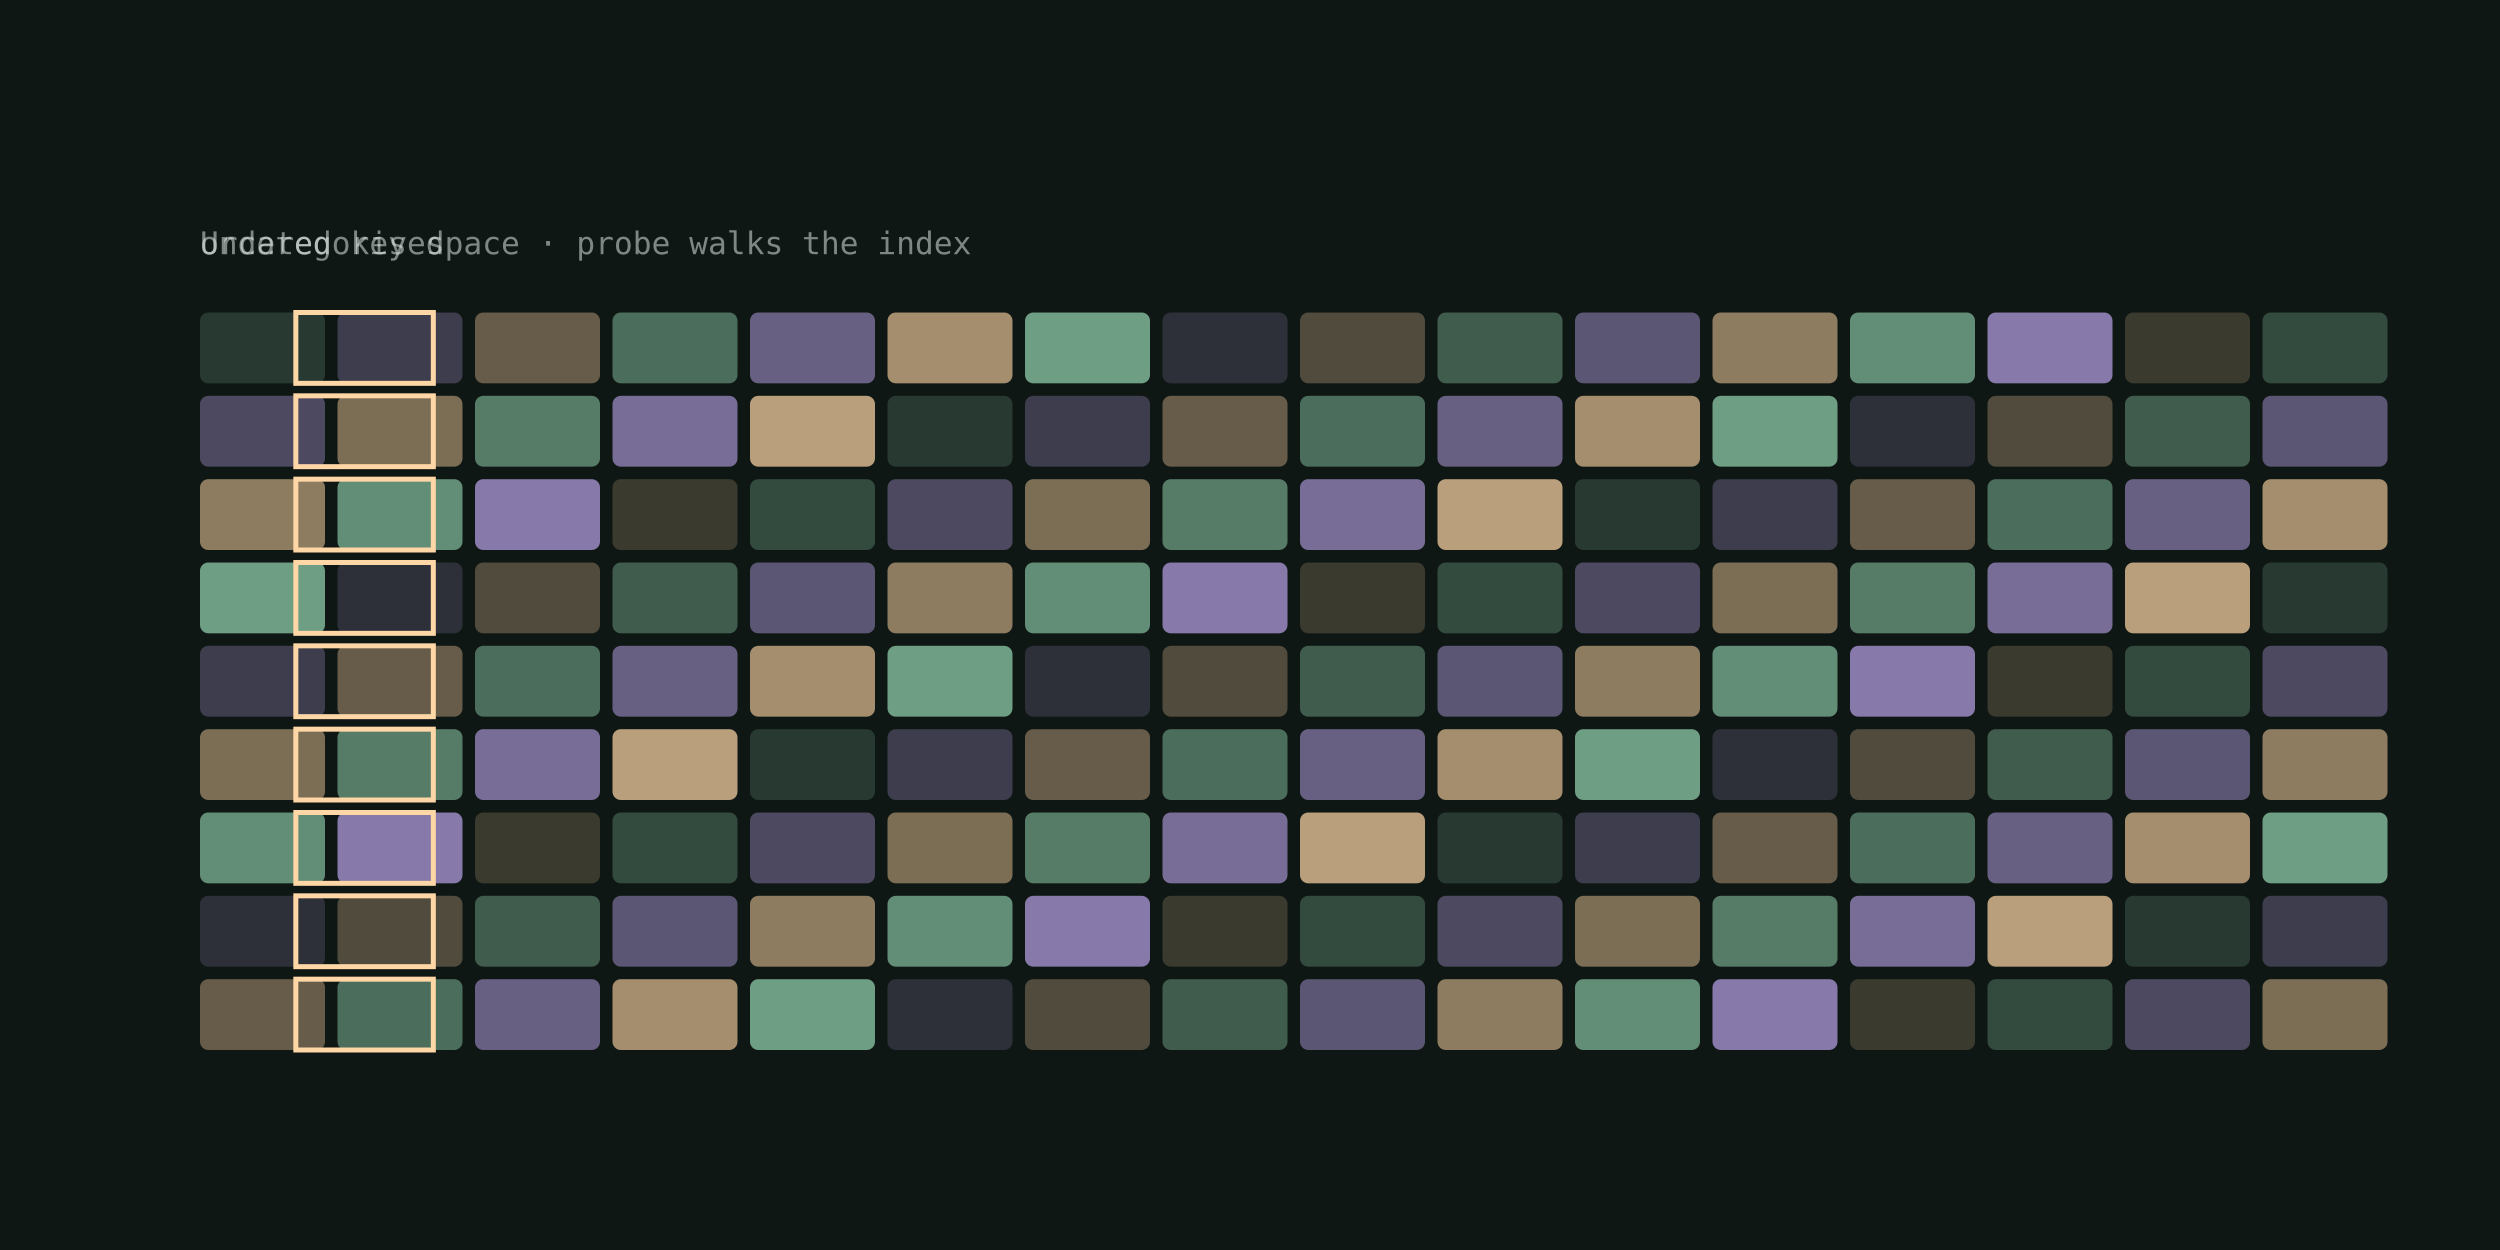
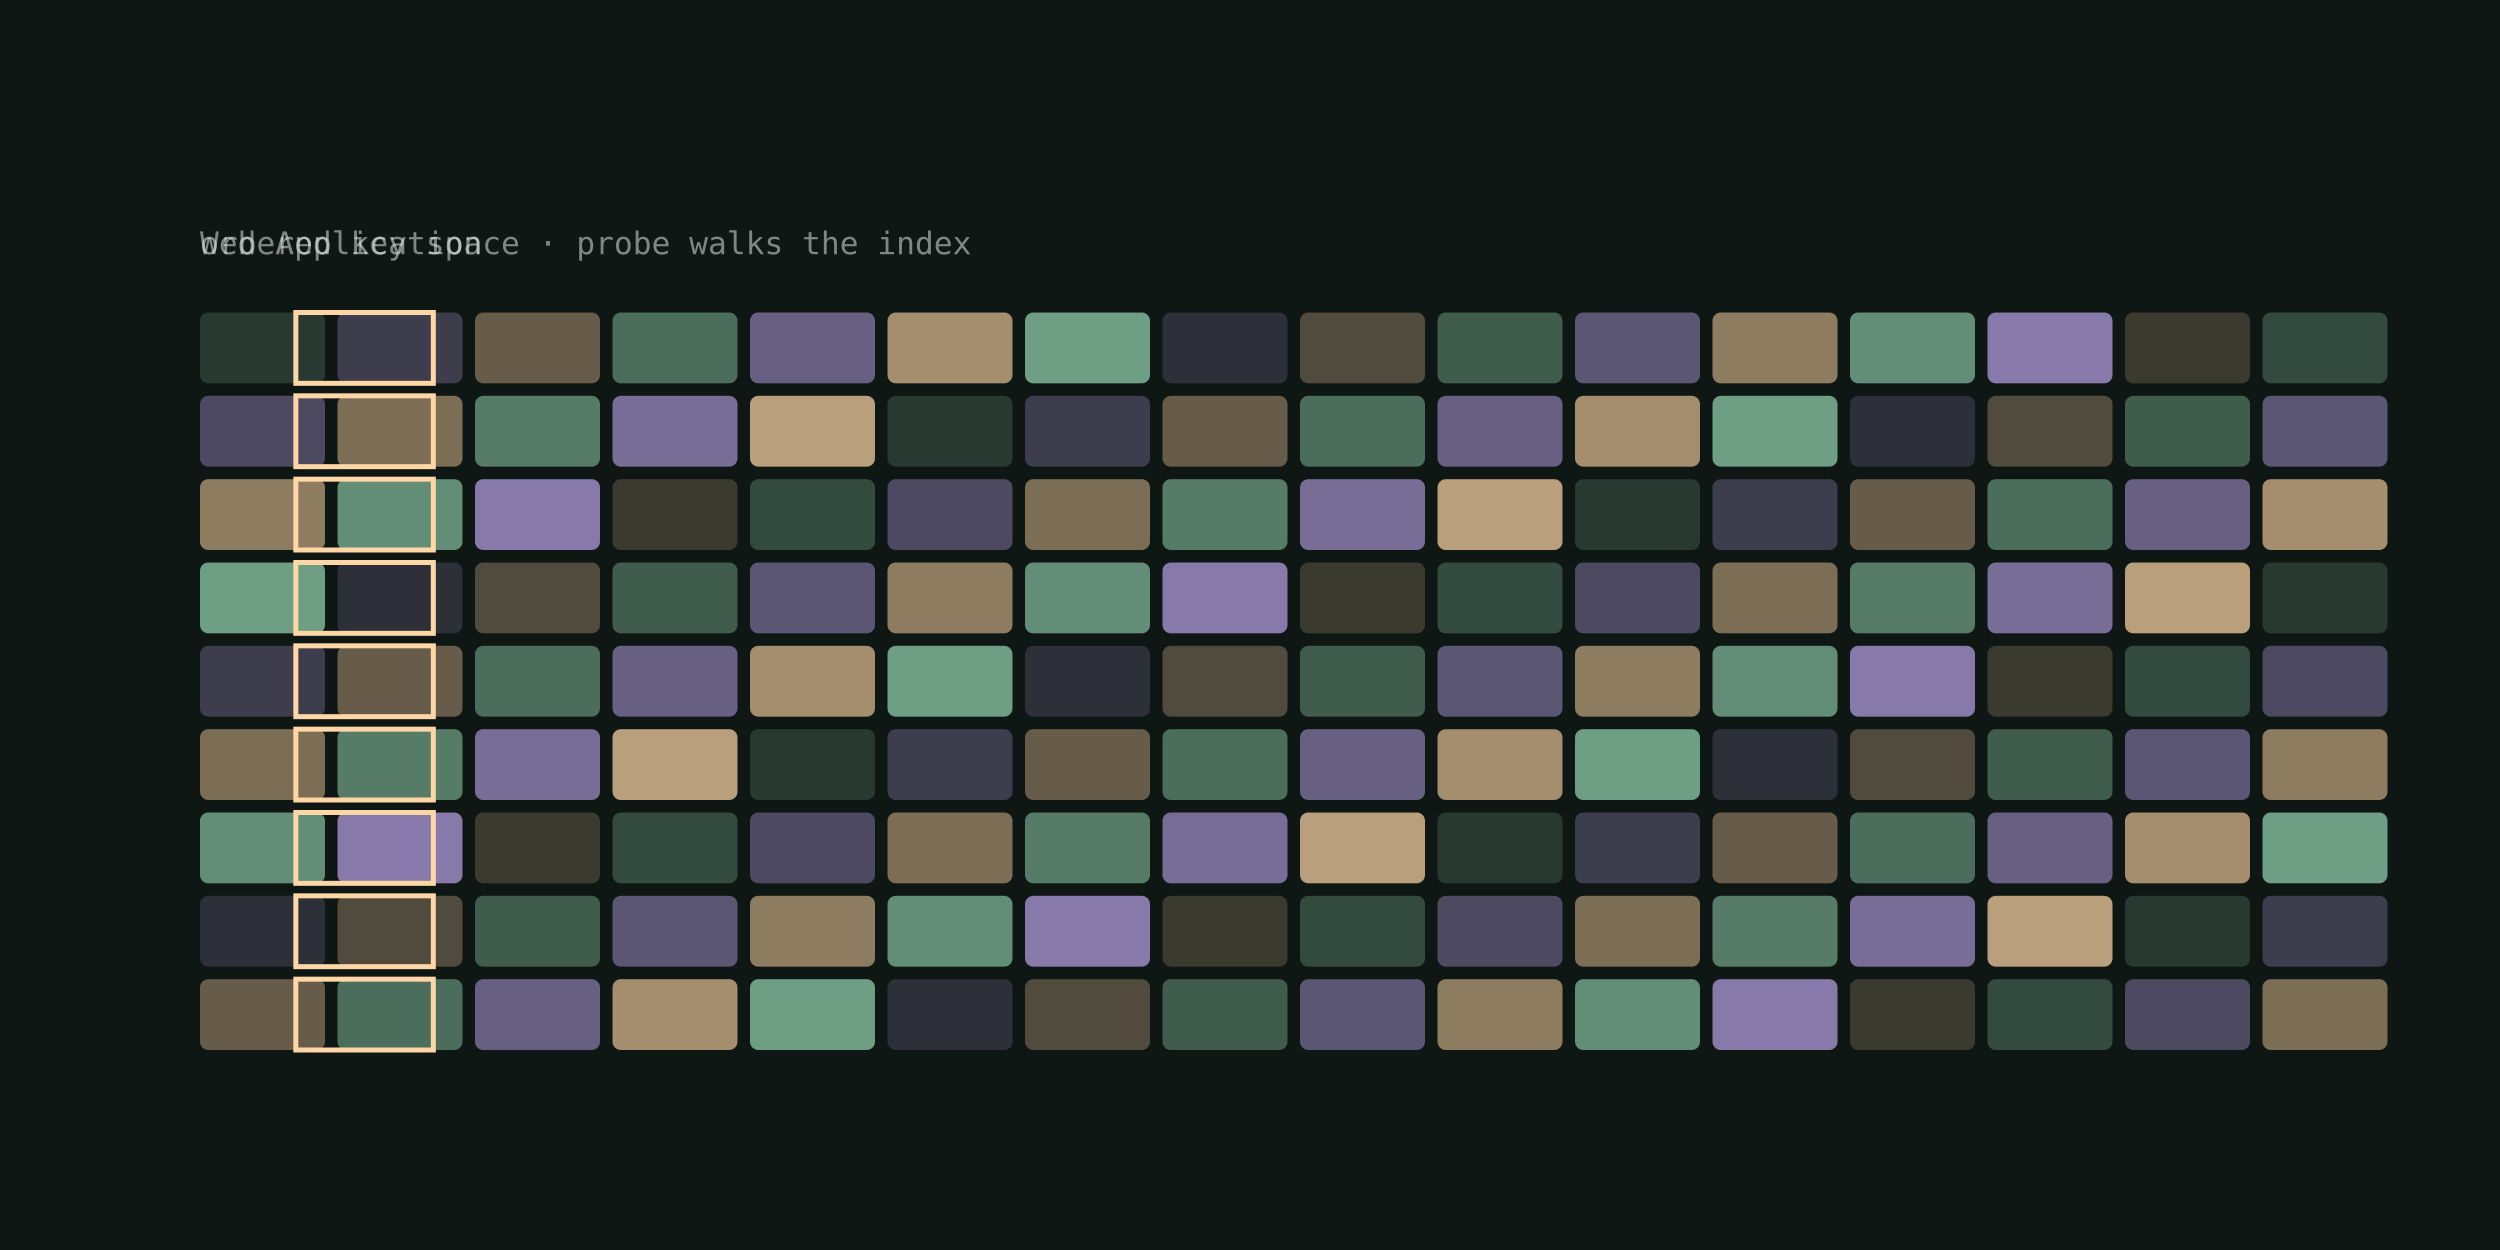
<svg xmlns="http://www.w3.org/2000/svg" viewBox="0 0 1200 600" width="1200" height="600" role="img" aria-label="access-layer domain model">
  <rect width="1200" height="600" fill="#0f1714" />
  <defs>
    <linearGradient id="gd" x1="0" y1="0" x2="1" y2="1">
      <stop offset="0%" stop-color="#95d5b2" />
      <stop offset="100%" stop-color="#b8a1e6" />
    </linearGradient>
  </defs>
  <rect x="96.00" y="150.00" width="60.00" height="34.00" rx="4.00" fill="#95d5b2" opacity="0.18" />
  <rect x="162.00" y="150.00" width="60.00" height="34.00" rx="4.00" fill="#b8a1e6" opacity="0.27" />
  <rect x="228.00" y="150.00" width="60.00" height="34.00" rx="4.00" fill="#ffd6a5" opacity="0.36" />
  <rect x="294.00" y="150.00" width="60.00" height="34.00" rx="4.00" fill="#95d5b2" opacity="0.45" />
  <rect x="360.00" y="150.00" width="60.00" height="34.00" rx="4.00" fill="#b8a1e6" opacity="0.53" />
  <rect x="426.00" y="150.00" width="60.00" height="34.00" rx="4.00" fill="#ffd6a5" opacity="0.62" />
  <rect x="492.00" y="150.00" width="60.00" height="34.00" rx="4.00" fill="#95d5b2" opacity="0.71" />
  <rect x="558.00" y="150.00" width="60.00" height="34.00" rx="4.00" fill="#b8a1e6" opacity="0.18" />
  <rect x="624.00" y="150.00" width="60.00" height="34.00" rx="4.00" fill="#ffd6a5" opacity="0.27" />
  <rect x="690.00" y="150.00" width="60.00" height="34.00" rx="4.00" fill="#95d5b2" opacity="0.36" />
  <rect x="756.00" y="150.00" width="60.00" height="34.00" rx="4.00" fill="#b8a1e6" opacity="0.45" />
  <rect x="822.00" y="150.00" width="60.00" height="34.00" rx="4.00" fill="#ffd6a5" opacity="0.53" />
  <rect x="888.00" y="150.00" width="60.00" height="34.00" rx="4.00" fill="#95d5b2" opacity="0.62" />
  <rect x="954.00" y="150.00" width="60.00" height="34.00" rx="4.00" fill="#b8a1e6" opacity="0.71" />
  <rect x="1020.00" y="150.00" width="60.00" height="34.00" rx="4.00" fill="#ffd6a5" opacity="0.18" />
  <rect x="1086.00" y="150.00" width="60.00" height="34.00" rx="4.00" fill="#95d5b2" opacity="0.27" />
  <rect x="96.00" y="190.00" width="60.00" height="34.00" rx="4.00" fill="#b8a1e6" opacity="0.36" />
  <rect x="162.00" y="190.00" width="60.00" height="34.00" rx="4.00" fill="#ffd6a5" opacity="0.45" />
  <rect x="228.00" y="190.00" width="60.00" height="34.00" rx="4.00" fill="#95d5b2" opacity="0.53" />
  <rect x="294.00" y="190.00" width="60.00" height="34.00" rx="4.00" fill="#b8a1e6" opacity="0.62" />
  <rect x="360.00" y="190.00" width="60.00" height="34.00" rx="4.00" fill="#ffd6a5" opacity="0.71" />
  <rect x="426.00" y="190.00" width="60.00" height="34.00" rx="4.00" fill="#95d5b2" opacity="0.18" />
  <rect x="492.00" y="190.00" width="60.00" height="34.00" rx="4.00" fill="#b8a1e6" opacity="0.27" />
  <rect x="558.00" y="190.00" width="60.00" height="34.00" rx="4.00" fill="#ffd6a5" opacity="0.36" />
  <rect x="624.00" y="190.00" width="60.00" height="34.00" rx="4.00" fill="#95d5b2" opacity="0.45" />
  <rect x="690.00" y="190.00" width="60.00" height="34.00" rx="4.00" fill="#b8a1e6" opacity="0.53" />
  <rect x="756.00" y="190.00" width="60.00" height="34.00" rx="4.00" fill="#ffd6a5" opacity="0.62" />
  <rect x="822.00" y="190.00" width="60.00" height="34.00" rx="4.00" fill="#95d5b2" opacity="0.71" />
  <rect x="888.00" y="190.00" width="60.00" height="34.00" rx="4.00" fill="#b8a1e6" opacity="0.18" />
  <rect x="954.00" y="190.00" width="60.00" height="34.00" rx="4.00" fill="#ffd6a5" opacity="0.27" />
  <rect x="1020.00" y="190.00" width="60.00" height="34.00" rx="4.00" fill="#95d5b2" opacity="0.36" />
  <rect x="1086.00" y="190.00" width="60.00" height="34.00" rx="4.00" fill="#b8a1e6" opacity="0.45" />
  <rect x="96.00" y="230.00" width="60.00" height="34.00" rx="4.00" fill="#ffd6a5" opacity="0.53" />
  <rect x="162.00" y="230.00" width="60.00" height="34.00" rx="4.00" fill="#95d5b2" opacity="0.62" />
  <rect x="228.00" y="230.00" width="60.00" height="34.00" rx="4.00" fill="#b8a1e6" opacity="0.71" />
  <rect x="294.00" y="230.00" width="60.00" height="34.00" rx="4.00" fill="#ffd6a5" opacity="0.18" />
  <rect x="360.00" y="230.00" width="60.00" height="34.00" rx="4.00" fill="#95d5b2" opacity="0.27" />
  <rect x="426.00" y="230.00" width="60.00" height="34.00" rx="4.00" fill="#b8a1e6" opacity="0.36" />
  <rect x="492.00" y="230.00" width="60.00" height="34.00" rx="4.00" fill="#ffd6a5" opacity="0.45" />
  <rect x="558.00" y="230.00" width="60.00" height="34.00" rx="4.00" fill="#95d5b2" opacity="0.53" />
  <rect x="624.00" y="230.00" width="60.00" height="34.00" rx="4.00" fill="#b8a1e6" opacity="0.62" />
  <rect x="690.00" y="230.00" width="60.00" height="34.00" rx="4.00" fill="#ffd6a5" opacity="0.71" />
  <rect x="756.00" y="230.00" width="60.00" height="34.00" rx="4.00" fill="#95d5b2" opacity="0.18" />
  <rect x="822.00" y="230.00" width="60.00" height="34.00" rx="4.00" fill="#b8a1e6" opacity="0.27" />
  <rect x="888.00" y="230.00" width="60.00" height="34.00" rx="4.00" fill="#ffd6a5" opacity="0.36" />
  <rect x="954.00" y="230.00" width="60.00" height="34.00" rx="4.00" fill="#95d5b2" opacity="0.45" />
  <rect x="1020.00" y="230.00" width="60.00" height="34.00" rx="4.00" fill="#b8a1e6" opacity="0.53" />
  <rect x="1086.00" y="230.00" width="60.00" height="34.00" rx="4.00" fill="#ffd6a5" opacity="0.62" />
  <rect x="96.00" y="270.00" width="60.00" height="34.00" rx="4.00" fill="#95d5b2" opacity="0.71" />
  <rect x="162.00" y="270.00" width="60.00" height="34.00" rx="4.00" fill="#b8a1e6" opacity="0.18" />
  <rect x="228.00" y="270.00" width="60.00" height="34.00" rx="4.00" fill="#ffd6a5" opacity="0.27" />
  <rect x="294.00" y="270.00" width="60.00" height="34.00" rx="4.00" fill="#95d5b2" opacity="0.36" />
  <rect x="360.00" y="270.00" width="60.00" height="34.00" rx="4.00" fill="#b8a1e6" opacity="0.45" />
  <rect x="426.00" y="270.00" width="60.00" height="34.00" rx="4.00" fill="#ffd6a5" opacity="0.53" />
  <rect x="492.00" y="270.00" width="60.00" height="34.00" rx="4.00" fill="#95d5b2" opacity="0.62" />
  <rect x="558.00" y="270.00" width="60.00" height="34.00" rx="4.00" fill="#b8a1e6" opacity="0.71" />
  <rect x="624.00" y="270.00" width="60.00" height="34.00" rx="4.00" fill="#ffd6a5" opacity="0.18" />
  <rect x="690.00" y="270.00" width="60.00" height="34.00" rx="4.00" fill="#95d5b2" opacity="0.27" />
  <rect x="756.00" y="270.00" width="60.00" height="34.00" rx="4.00" fill="#b8a1e6" opacity="0.36" />
  <rect x="822.00" y="270.00" width="60.00" height="34.00" rx="4.00" fill="#ffd6a5" opacity="0.45" />
  <rect x="888.00" y="270.00" width="60.00" height="34.00" rx="4.00" fill="#95d5b2" opacity="0.53" />
  <rect x="954.00" y="270.00" width="60.00" height="34.00" rx="4.00" fill="#b8a1e6" opacity="0.62" />
  <rect x="1020.00" y="270.00" width="60.00" height="34.00" rx="4.00" fill="#ffd6a5" opacity="0.71" />
  <rect x="1086.00" y="270.00" width="60.00" height="34.00" rx="4.00" fill="#95d5b2" opacity="0.18" />
  <rect x="96.00" y="310.00" width="60.00" height="34.00" rx="4.00" fill="#b8a1e6" opacity="0.27" />
  <rect x="162.00" y="310.00" width="60.00" height="34.00" rx="4.00" fill="#ffd6a5" opacity="0.36" />
  <rect x="228.00" y="310.00" width="60.00" height="34.00" rx="4.00" fill="#95d5b2" opacity="0.45" />
  <rect x="294.00" y="310.00" width="60.00" height="34.00" rx="4.00" fill="#b8a1e6" opacity="0.53" />
  <rect x="360.00" y="310.00" width="60.00" height="34.00" rx="4.00" fill="#ffd6a5" opacity="0.62" />
  <rect x="426.00" y="310.00" width="60.00" height="34.00" rx="4.00" fill="#95d5b2" opacity="0.71" />
  <rect x="492.00" y="310.00" width="60.00" height="34.00" rx="4.00" fill="#b8a1e6" opacity="0.18" />
  <rect x="558.00" y="310.00" width="60.00" height="34.00" rx="4.00" fill="#ffd6a5" opacity="0.27" />
  <rect x="624.00" y="310.00" width="60.00" height="34.00" rx="4.00" fill="#95d5b2" opacity="0.36" />
  <rect x="690.00" y="310.00" width="60.00" height="34.00" rx="4.00" fill="#b8a1e6" opacity="0.45" />
  <rect x="756.00" y="310.00" width="60.00" height="34.00" rx="4.00" fill="#ffd6a5" opacity="0.53" />
  <rect x="822.00" y="310.00" width="60.00" height="34.00" rx="4.00" fill="#95d5b2" opacity="0.62" />
  <rect x="888.00" y="310.00" width="60.00" height="34.00" rx="4.00" fill="#b8a1e6" opacity="0.71" />
  <rect x="954.00" y="310.00" width="60.00" height="34.00" rx="4.00" fill="#ffd6a5" opacity="0.18" />
  <rect x="1020.00" y="310.00" width="60.00" height="34.00" rx="4.00" fill="#95d5b2" opacity="0.27" />
  <rect x="1086.00" y="310.00" width="60.00" height="34.00" rx="4.00" fill="#b8a1e6" opacity="0.36" />
  <rect x="96.00" y="350.00" width="60.00" height="34.00" rx="4.00" fill="#ffd6a5" opacity="0.45" />
  <rect x="162.00" y="350.00" width="60.00" height="34.00" rx="4.00" fill="#95d5b2" opacity="0.53" />
  <rect x="228.00" y="350.00" width="60.00" height="34.00" rx="4.00" fill="#b8a1e6" opacity="0.62" />
  <rect x="294.00" y="350.00" width="60.00" height="34.00" rx="4.00" fill="#ffd6a5" opacity="0.71" />
  <rect x="360.00" y="350.00" width="60.00" height="34.00" rx="4.00" fill="#95d5b2" opacity="0.18" />
  <rect x="426.00" y="350.00" width="60.00" height="34.00" rx="4.00" fill="#b8a1e6" opacity="0.27" />
  <rect x="492.00" y="350.00" width="60.00" height="34.00" rx="4.00" fill="#ffd6a5" opacity="0.36" />
  <rect x="558.00" y="350.00" width="60.00" height="34.00" rx="4.00" fill="#95d5b2" opacity="0.45" />
  <rect x="624.00" y="350.00" width="60.00" height="34.00" rx="4.00" fill="#b8a1e6" opacity="0.53" />
  <rect x="690.00" y="350.00" width="60.00" height="34.00" rx="4.00" fill="#ffd6a5" opacity="0.62" />
  <rect x="756.00" y="350.00" width="60.00" height="34.00" rx="4.00" fill="#95d5b2" opacity="0.71" />
  <rect x="822.00" y="350.00" width="60.00" height="34.00" rx="4.00" fill="#b8a1e6" opacity="0.18" />
  <rect x="888.00" y="350.00" width="60.00" height="34.00" rx="4.00" fill="#ffd6a5" opacity="0.27" />
  <rect x="954.00" y="350.00" width="60.00" height="34.00" rx="4.00" fill="#95d5b2" opacity="0.36" />
  <rect x="1020.00" y="350.00" width="60.00" height="34.00" rx="4.00" fill="#b8a1e6" opacity="0.45" />
  <rect x="1086.00" y="350.00" width="60.00" height="34.00" rx="4.00" fill="#ffd6a5" opacity="0.53" />
  <rect x="96.00" y="390.00" width="60.00" height="34.00" rx="4.00" fill="#95d5b2" opacity="0.62" />
  <rect x="162.00" y="390.00" width="60.00" height="34.00" rx="4.00" fill="#b8a1e6" opacity="0.71" />
  <rect x="228.00" y="390.00" width="60.00" height="34.00" rx="4.00" fill="#ffd6a5" opacity="0.18" />
  <rect x="294.00" y="390.00" width="60.00" height="34.00" rx="4.00" fill="#95d5b2" opacity="0.27" />
  <rect x="360.00" y="390.00" width="60.00" height="34.00" rx="4.00" fill="#b8a1e6" opacity="0.36" />
  <rect x="426.00" y="390.00" width="60.00" height="34.00" rx="4.00" fill="#ffd6a5" opacity="0.45" />
  <rect x="492.00" y="390.00" width="60.00" height="34.00" rx="4.00" fill="#95d5b2" opacity="0.53" />
  <rect x="558.00" y="390.00" width="60.00" height="34.00" rx="4.00" fill="#b8a1e6" opacity="0.62" />
  <rect x="624.00" y="390.00" width="60.00" height="34.00" rx="4.00" fill="#ffd6a5" opacity="0.71" />
  <rect x="690.00" y="390.00" width="60.00" height="34.00" rx="4.00" fill="#95d5b2" opacity="0.18" />
  <rect x="756.00" y="390.00" width="60.00" height="34.00" rx="4.00" fill="#b8a1e6" opacity="0.27" />
  <rect x="822.00" y="390.00" width="60.00" height="34.00" rx="4.00" fill="#ffd6a5" opacity="0.36" />
  <rect x="888.00" y="390.00" width="60.00" height="34.00" rx="4.00" fill="#95d5b2" opacity="0.45" />
  <rect x="954.00" y="390.00" width="60.00" height="34.00" rx="4.00" fill="#b8a1e6" opacity="0.53" />
  <rect x="1020.00" y="390.00" width="60.00" height="34.00" rx="4.00" fill="#ffd6a5" opacity="0.62" />
  <rect x="1086.00" y="390.00" width="60.00" height="34.00" rx="4.00" fill="#95d5b2" opacity="0.71" />
  <rect x="96.00" y="430.00" width="60.00" height="34.00" rx="4.00" fill="#b8a1e6" opacity="0.18" />
  <rect x="162.00" y="430.00" width="60.00" height="34.00" rx="4.00" fill="#ffd6a5" opacity="0.27" />
  <rect x="228.00" y="430.00" width="60.00" height="34.00" rx="4.00" fill="#95d5b2" opacity="0.36" />
  <rect x="294.00" y="430.00" width="60.00" height="34.00" rx="4.00" fill="#b8a1e6" opacity="0.45" />
  <rect x="360.00" y="430.00" width="60.00" height="34.00" rx="4.00" fill="#ffd6a5" opacity="0.53" />
  <rect x="426.00" y="430.00" width="60.00" height="34.00" rx="4.00" fill="#95d5b2" opacity="0.62" />
  <rect x="492.00" y="430.00" width="60.00" height="34.00" rx="4.00" fill="#b8a1e6" opacity="0.71" />
  <rect x="558.00" y="430.00" width="60.00" height="34.00" rx="4.00" fill="#ffd6a5" opacity="0.18" />
  <rect x="624.00" y="430.00" width="60.00" height="34.00" rx="4.00" fill="#95d5b2" opacity="0.27" />
  <rect x="690.00" y="430.00" width="60.00" height="34.00" rx="4.00" fill="#b8a1e6" opacity="0.36" />
  <rect x="756.00" y="430.00" width="60.00" height="34.00" rx="4.00" fill="#ffd6a5" opacity="0.45" />
  <rect x="822.00" y="430.00" width="60.00" height="34.00" rx="4.00" fill="#95d5b2" opacity="0.53" />
  <rect x="888.00" y="430.00" width="60.00" height="34.00" rx="4.00" fill="#b8a1e6" opacity="0.62" />
  <rect x="954.00" y="430.00" width="60.00" height="34.00" rx="4.00" fill="#ffd6a5" opacity="0.71" />
  <rect x="1020.00" y="430.00" width="60.00" height="34.00" rx="4.00" fill="#95d5b2" opacity="0.18" />
  <rect x="1086.00" y="430.00" width="60.00" height="34.00" rx="4.00" fill="#b8a1e6" opacity="0.27" />
  <rect x="96.00" y="470.00" width="60.00" height="34.00" rx="4.00" fill="#ffd6a5" opacity="0.36" />
  <rect x="162.00" y="470.00" width="60.00" height="34.00" rx="4.00" fill="#95d5b2" opacity="0.45" />
  <rect x="228.00" y="470.00" width="60.00" height="34.00" rx="4.00" fill="#b8a1e6" opacity="0.53" />
  <rect x="294.00" y="470.00" width="60.00" height="34.00" rx="4.00" fill="#ffd6a5" opacity="0.62" />
  <rect x="360.00" y="470.00" width="60.00" height="34.00" rx="4.00" fill="#95d5b2" opacity="0.71" />
  <rect x="426.00" y="470.00" width="60.00" height="34.00" rx="4.00" fill="#b8a1e6" opacity="0.18" />
  <rect x="492.00" y="470.00" width="60.00" height="34.00" rx="4.00" fill="#ffd6a5" opacity="0.27" />
  <rect x="558.00" y="470.00" width="60.00" height="34.00" rx="4.00" fill="#95d5b2" opacity="0.36" />
  <rect x="624.00" y="470.00" width="60.00" height="34.00" rx="4.00" fill="#b8a1e6" opacity="0.45" />
  <rect x="690.00" y="470.00" width="60.00" height="34.00" rx="4.00" fill="#ffd6a5" opacity="0.53" />
  <rect x="756.00" y="470.00" width="60.00" height="34.00" rx="4.00" fill="#95d5b2" opacity="0.62" />
  <rect x="822.00" y="470.00" width="60.00" height="34.00" rx="4.00" fill="#b8a1e6" opacity="0.71" />
  <rect x="888.00" y="470.00" width="60.00" height="34.00" rx="4.00" fill="#ffd6a5" opacity="0.18" />
  <rect x="954.00" y="470.00" width="60.00" height="34.00" rx="4.00" fill="#95d5b2" opacity="0.27" />
  <rect x="1020.00" y="470.00" width="60.00" height="34.00" rx="4.00" fill="#b8a1e6" opacity="0.36" />
  <rect x="1086.00" y="470.00" width="60.00" height="34.00" rx="4.00" fill="#ffd6a5" opacity="0.45" />
  <g>
    <rect x="142" y="150" width="66" height="34" fill="none" stroke="#ffd6a5" stroke-width="2.4">
      <animate attributeName="opacity" values="0;1;0" dur="6.85s" begin="0.0s" repeatCount="indefinite" />
    </rect>
  </g>
  <g>
    <rect x="142" y="190" width="66" height="34" fill="none" stroke="#ffd6a5" stroke-width="2.4">
      <animate attributeName="opacity" values="0;1;0" dur="6.85s" begin="0.42s" repeatCount="indefinite" />
    </rect>
  </g>
  <g>
    <rect x="142" y="230" width="66" height="34" fill="none" stroke="#ffd6a5" stroke-width="2.4">
      <animate attributeName="opacity" values="0;1;0" dur="6.85s" begin="0.84s" repeatCount="indefinite" />
    </rect>
  </g>
  <g>
    <rect x="142" y="270" width="66" height="34" fill="none" stroke="#ffd6a5" stroke-width="2.4">
      <animate attributeName="opacity" values="0;1;0" dur="6.85s" begin="1.26s" repeatCount="indefinite" />
    </rect>
  </g>
  <g>
    <rect x="142" y="310" width="66" height="34" fill="none" stroke="#ffd6a5" stroke-width="2.4">
      <animate attributeName="opacity" values="0;1;0" dur="6.85s" begin="1.68s" repeatCount="indefinite" />
    </rect>
  </g>
  <g>
    <rect x="142" y="350" width="66" height="34" fill="none" stroke="#ffd6a5" stroke-width="2.4">
      <animate attributeName="opacity" values="0;1;0" dur="6.85s" begin="2.1s" repeatCount="indefinite" />
    </rect>
  </g>
  <g>
    <rect x="142" y="390" width="66" height="34" fill="none" stroke="#ffd6a5" stroke-width="2.4">
      <animate attributeName="opacity" values="0;1;0" dur="6.85s" begin="2.52s" repeatCount="indefinite" />
    </rect>
  </g>
  <g>
    <rect x="142" y="430" width="66" height="34" fill="none" stroke="#ffd6a5" stroke-width="2.4">
      <animate attributeName="opacity" values="0;1;0" dur="6.85s" begin="2.94s" repeatCount="indefinite" />
    </rect>
  </g>
  <g>
    <rect x="142" y="470" width="66" height="34" fill="none" stroke="#ffd6a5" stroke-width="2.4">
      <animate attributeName="opacity" values="0;1;0" dur="6.85s" begin="3.36s" repeatCount="indefinite" />
    </rect>
  </g>
  <text x="96" y="122" font-family="ui-monospace,Menlo,monospace" font-size="15" fill="rgba(240,248,244,0.500)">ordered key space · probe walks the index</text>
-   <text x="96" y="122" font-family="ui-monospace,Menlo,monospace" font-size="15" fill="rgba(240,248,244,0.500)">Uncategorised</text>
+   <text x="96" y="122" font-family="ui-monospace,Menlo,monospace" font-size="15" fill="rgba(240,248,244,0.500)">Web Application</text>
</svg>
